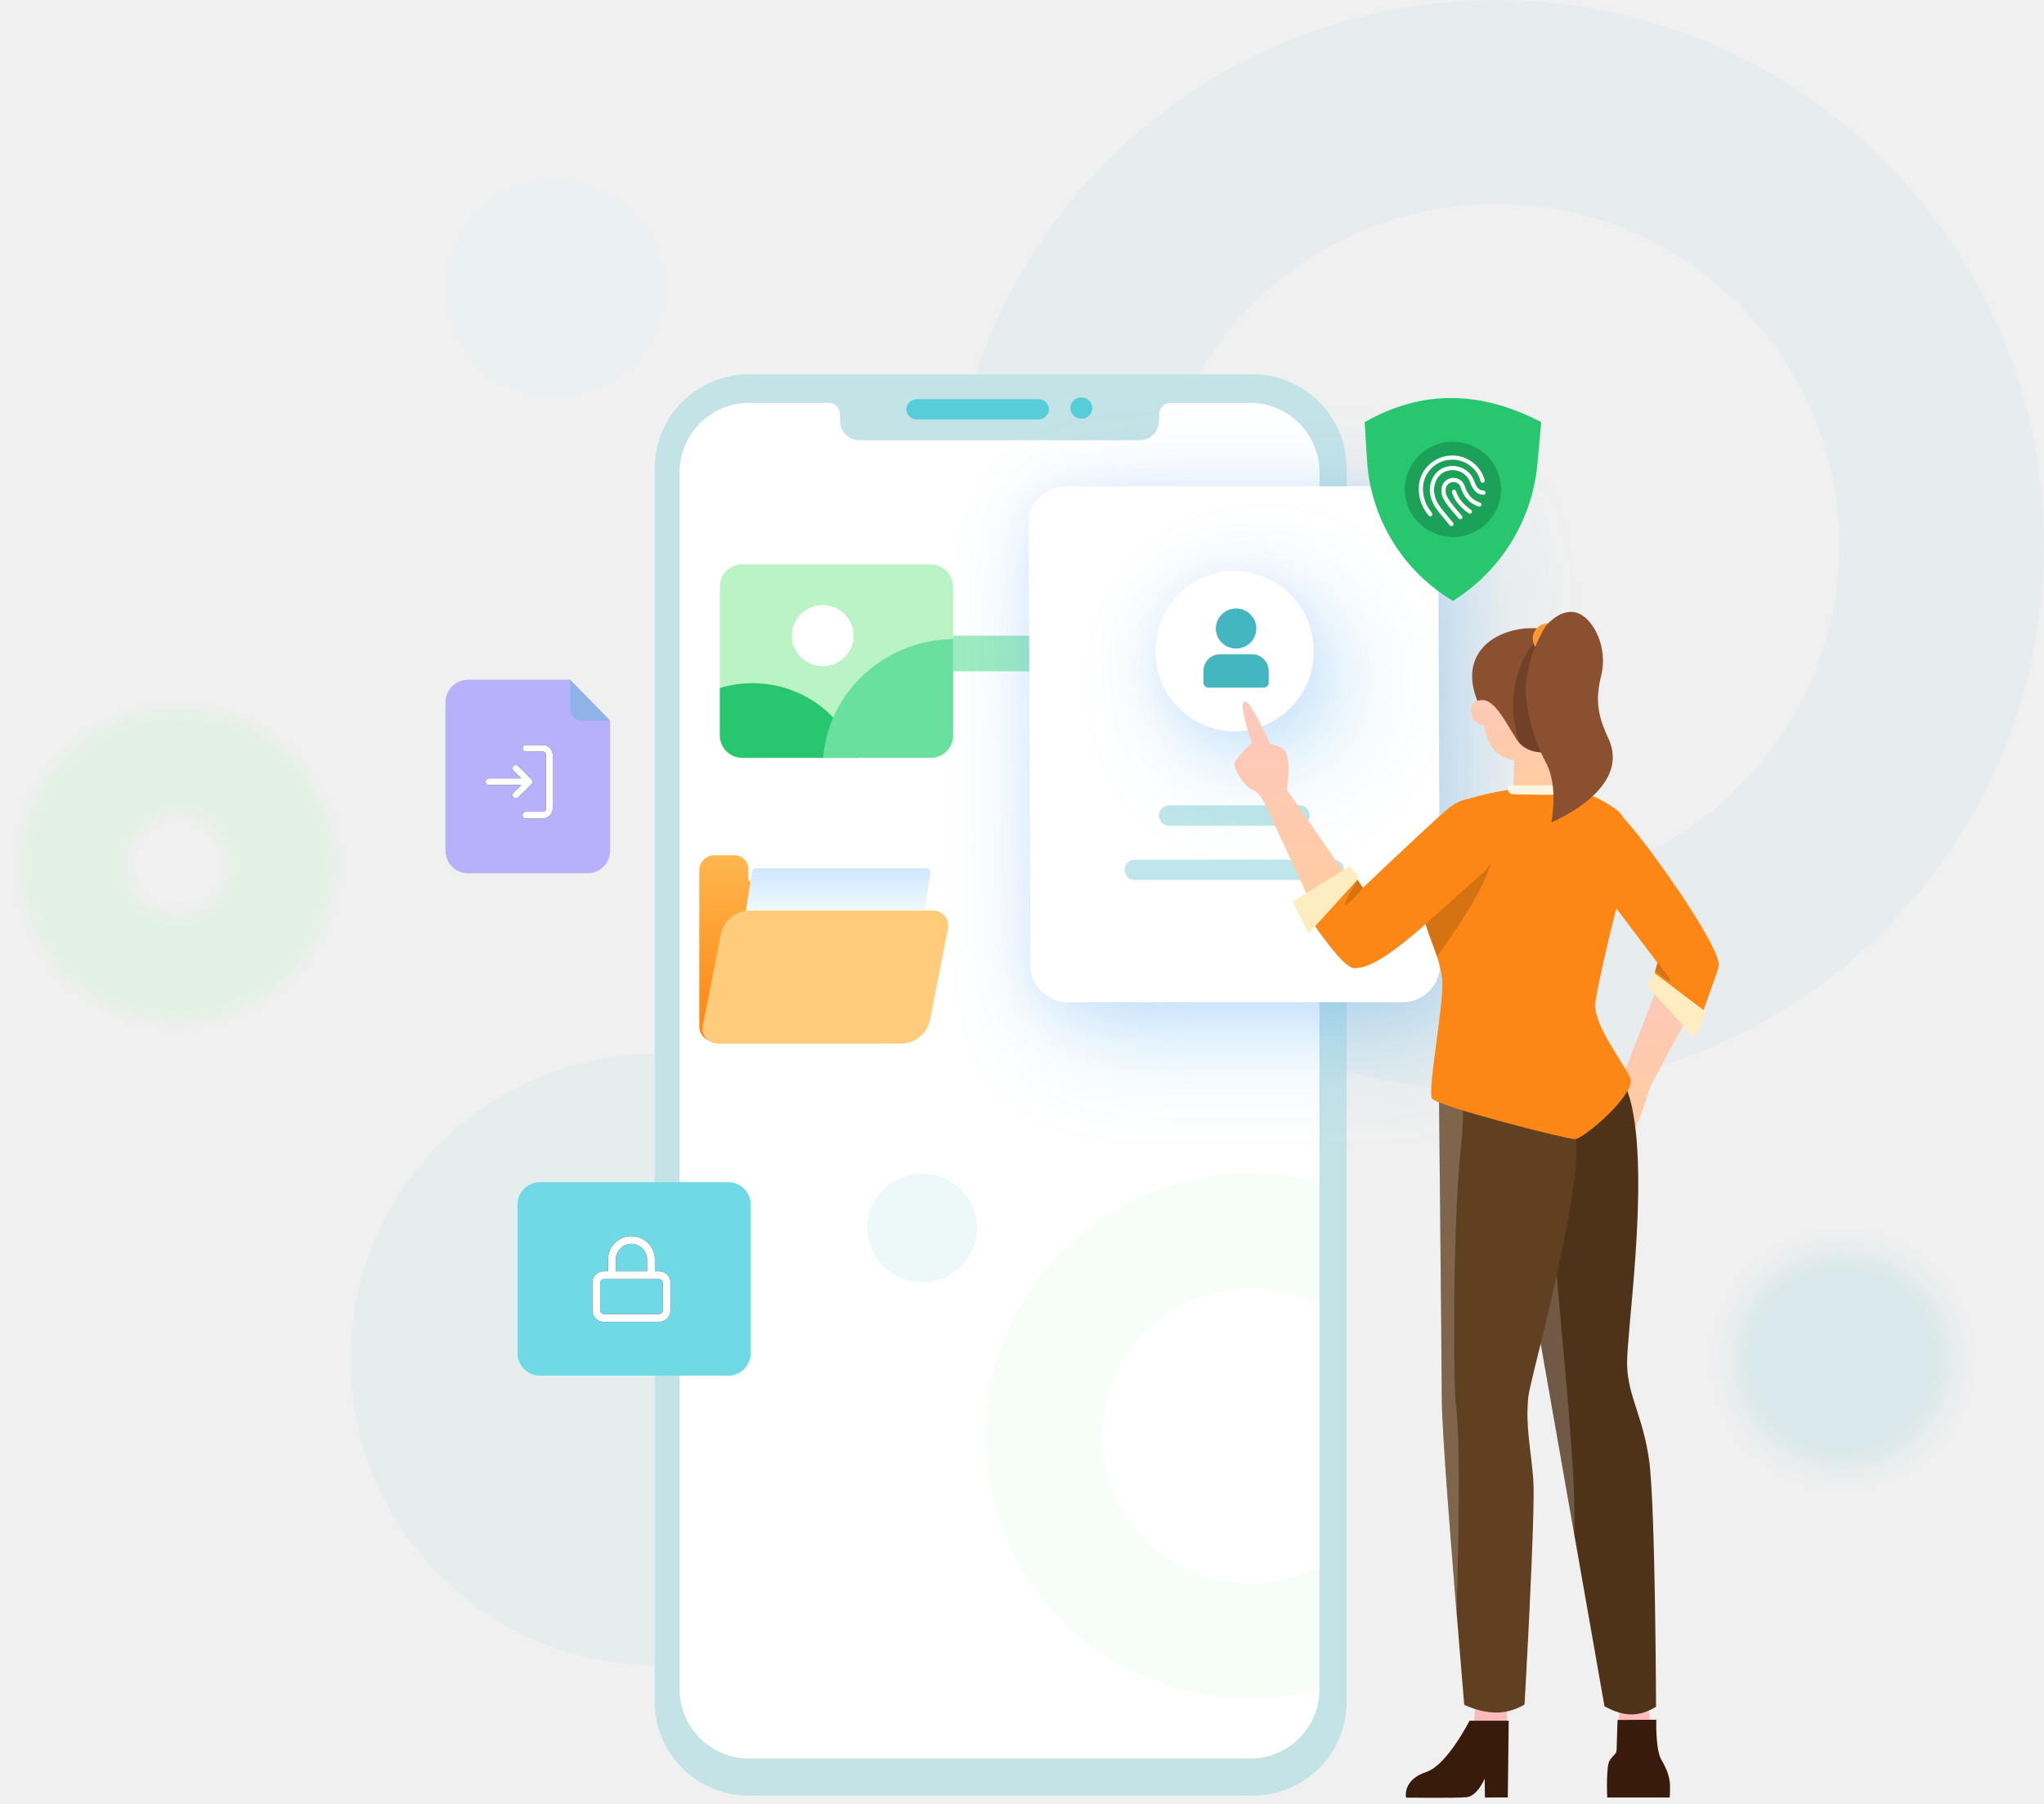
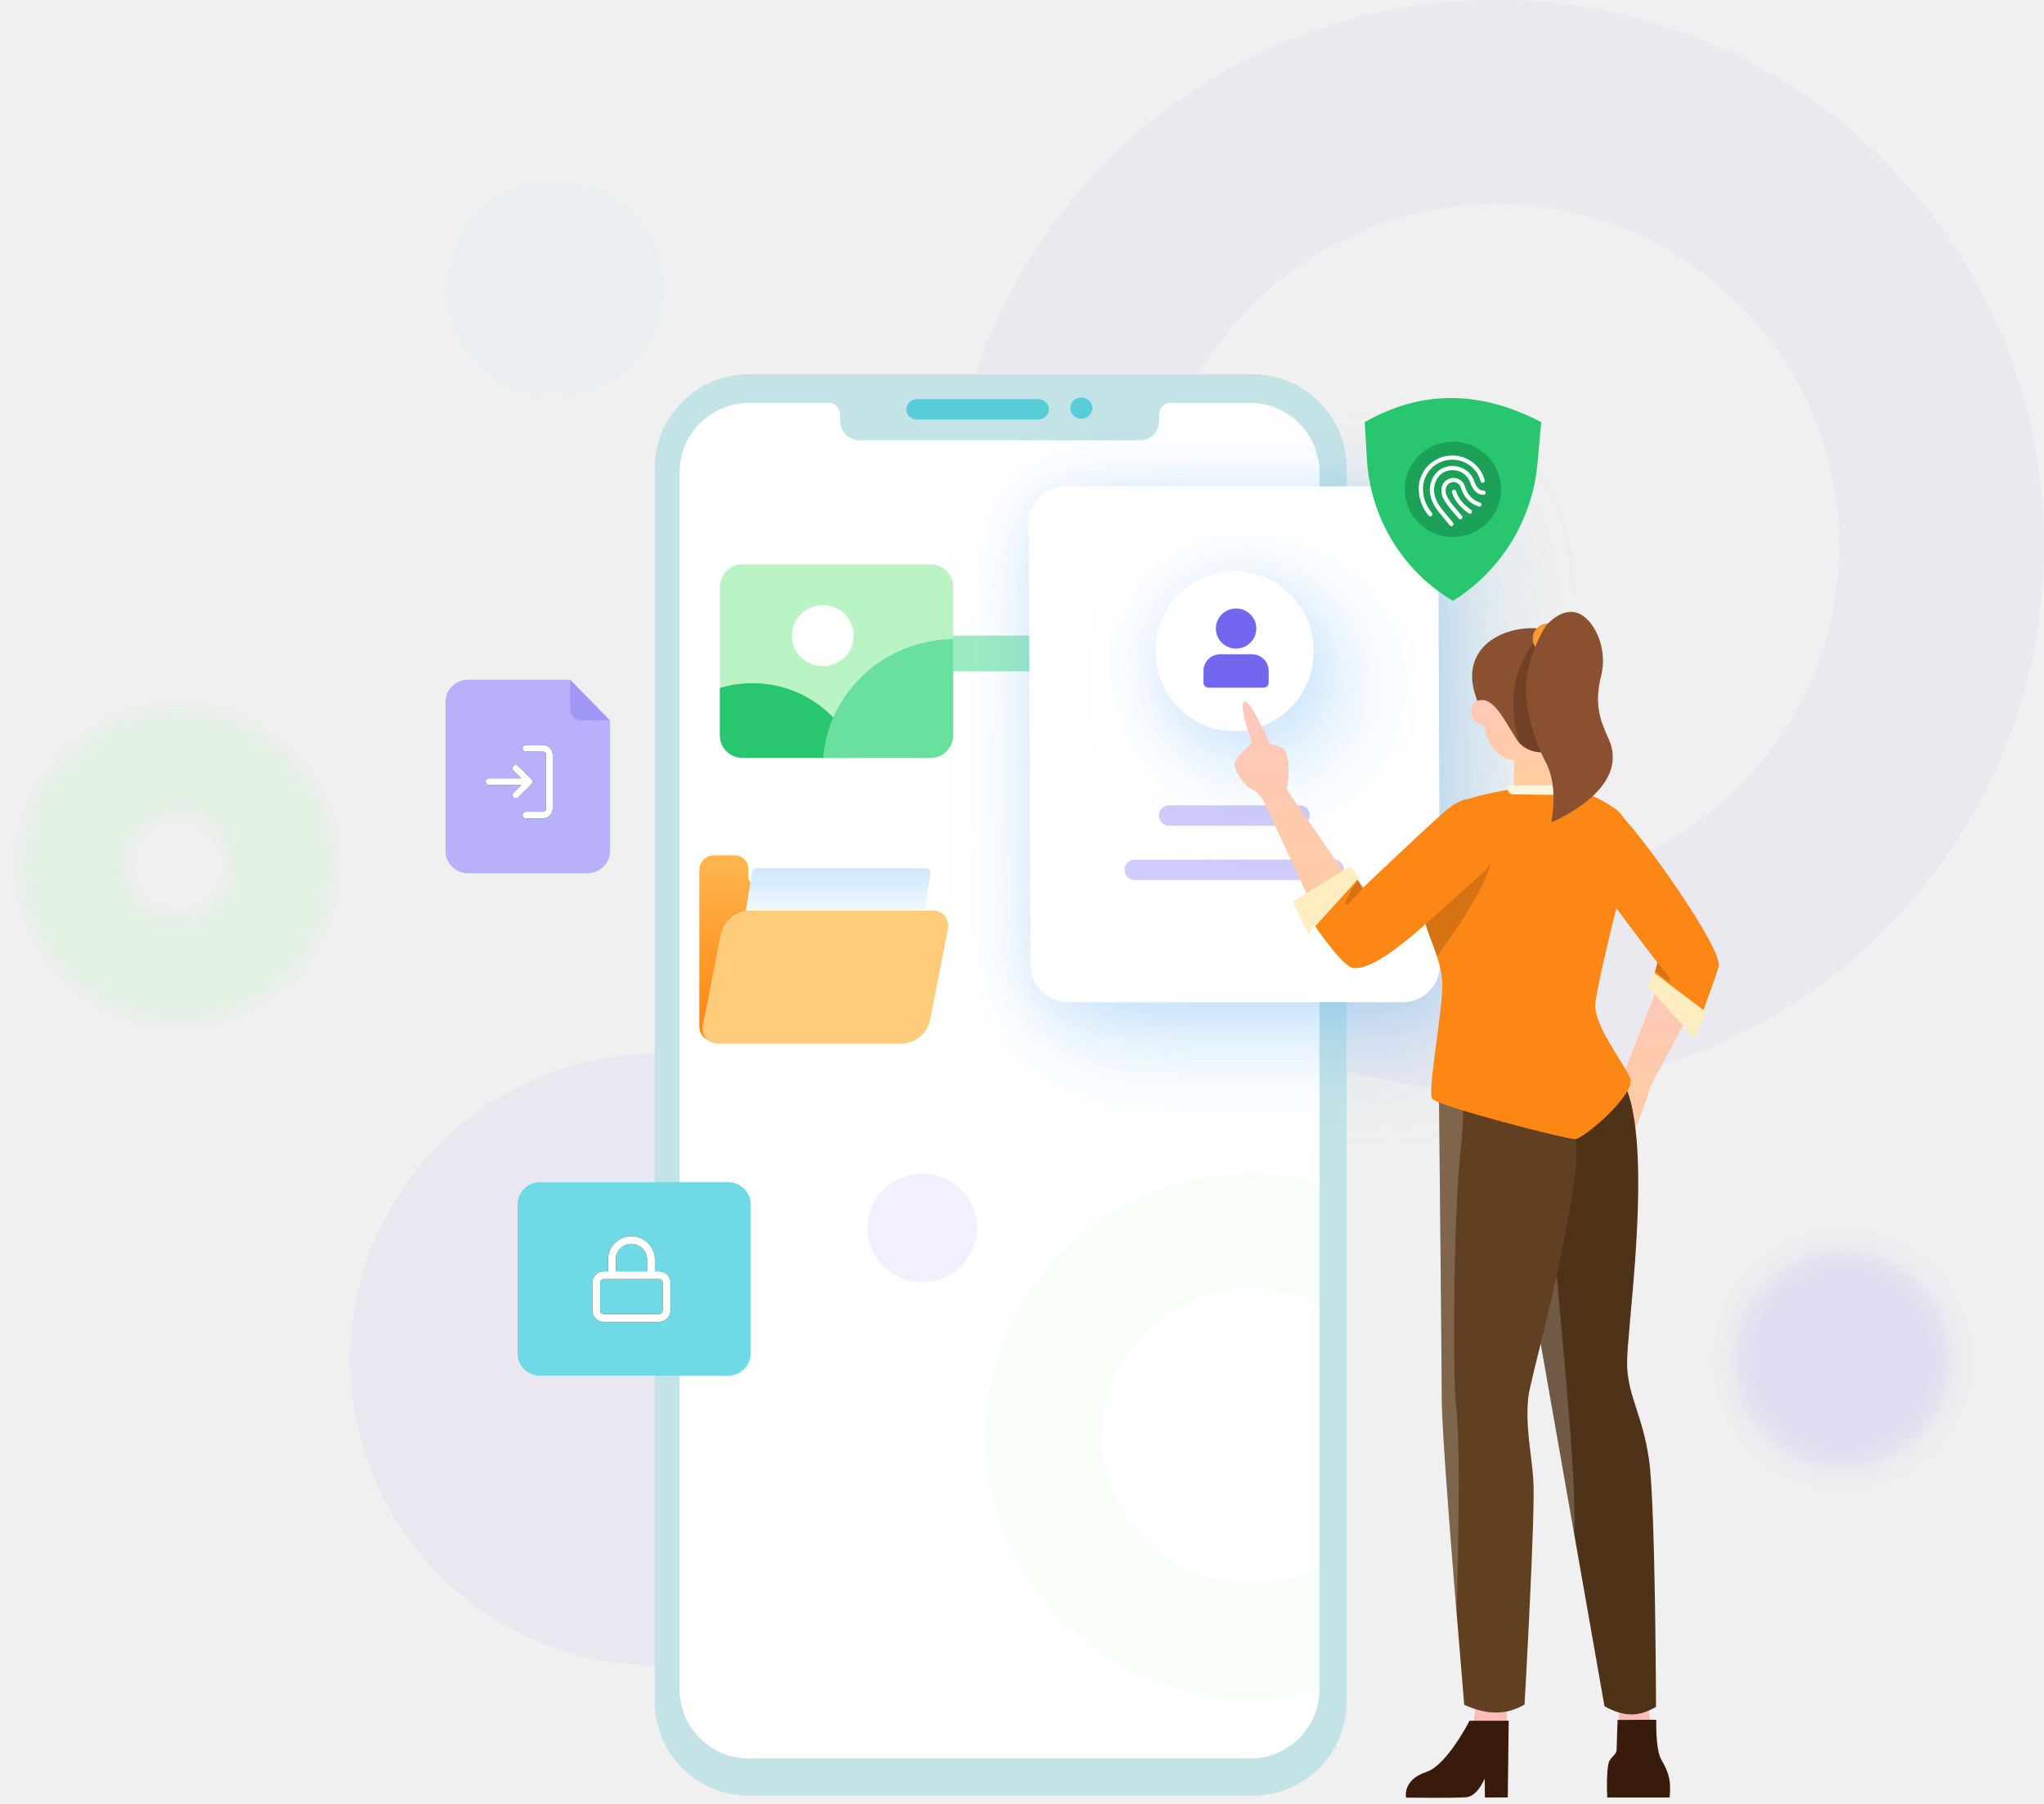
<svg xmlns="http://www.w3.org/2000/svg" xmlns:xlink="http://www.w3.org/1999/xlink" width="546px" height="482px" viewBox="0 0 546 482" version="1.1">
  <defs>
    <filter x="-7.2%" y="-7.3%" width="114.5%" height="114.5%" filterUnits="objectBoundingBox" id="filter-1">
      <feGaussianBlur stdDeviation="2" in="SourceGraphic" />
    </filter>
    <filter x="-15.4%" y="-15.5%" width="130.8%" height="131.0%" filterUnits="objectBoundingBox" id="filter-2">
      <feGaussianBlur stdDeviation="3" in="SourceGraphic" />
    </filter>
    <path d="M18.522,0 L39.813,0 C41.436,5.90080916e-16 42.764,1.29 42.811,2.912 L42.872,4.988 C42.953,7.767 45.229,9.977 48.008,9.977 L122.898,9.977 C125.677,9.977 127.953,7.767 128.034,4.988 L128.094,2.912 C128.142,1.29 129.47,7.42186714e-16 131.093,0 L152.384,0 C162.613,-1.87911363e-15 170.906,8.293 170.906,18.522 L170.906,343.682 C170.906,353.912 162.613,362.204 152.384,362.204 L18.522,362.204 C8.293,362.204 8.35816978e-15,353.912 0,343.682 L0,18.522 C-4.8054561e-15,8.293 8.293,-8.77902741e-15 18.522,0 Z" id="path-3" />
    <linearGradient x1="50%" y1="81.177%" x2="50%" y2="-34.513%" id="linearGradient-5">
      <stop stop-color="#FF8C19" offset="0%" />
      <stop stop-color="#FFC967" offset="100%" />
    </linearGradient>
    <linearGradient x1="62.11%" y1="31.381%" x2="62.11%" y2="-27.478%" id="linearGradient-6">
      <stop stop-color="#F8FDFF" offset="0%" />
      <stop stop-color="#AAD4FF" offset="100%" />
    </linearGradient>
    <path d="M19.69,3.569 L19.69,17.846 C19.69,19.362 18.527,20.522 17.005,20.522 L12.53,20.522 C11.993,20.522 11.635,20.165 11.635,19.63 C11.635,19.095 11.993,18.738 12.53,18.738 L17.005,18.738 C17.542,18.738 17.9,18.381 17.9,17.846 L17.9,3.569 C17.9,3.034 17.542,2.677 17.005,2.677 L12.53,2.677 C11.993,2.677 11.635,2.32 11.635,1.785 C11.635,1.249 11.993,0.892 12.53,0.892 L17.005,0.892 C18.527,0.892 19.69,2.052 19.69,3.569 Z M14.231,11.064 C14.32,10.886 14.32,10.618 14.231,10.35 C14.141,10.261 14.141,10.172 14.052,10.083 L10.472,6.514 C10.114,6.157 9.577,6.157 9.219,6.514 C8.861,6.871 8.861,7.406 9.219,7.763 L11.277,9.815 L2.685,9.815 C2.148,9.815 1.79,10.172 1.79,10.707 C1.79,11.243 2.148,11.6 2.685,11.6 L11.277,11.6 L9.219,13.652 C8.861,14.009 8.861,14.544 9.219,14.901 C9.398,15.079 9.666,15.169 9.845,15.169 C10.024,15.169 10.293,15.079 10.472,14.901 L14.052,11.332 C14.141,11.243 14.231,11.153 14.231,11.064 Z" id="path-7" />
    <path d="M19.839,10.41 L18.795,10.41 L18.795,7.287 C18.795,3.852 15.976,1.041 12.53,1.041 C9.084,1.041 6.265,3.852 6.265,7.287 L6.265,10.41 L5.221,10.41 C3.446,10.41 2.088,11.763 2.088,13.533 L2.088,20.82 C2.088,22.589 3.446,23.943 5.221,23.943 L19.839,23.943 C21.615,23.943 22.972,22.589 22.972,20.82 L22.972,13.533 C22.972,11.763 21.615,10.41 19.839,10.41 Z M8.353,7.287 C8.353,4.997 10.233,3.123 12.53,3.123 C14.827,3.123 16.707,4.997 16.707,7.287 L16.707,10.41 L8.353,10.41 L8.353,7.287 Z M20.884,20.82 C20.884,21.444 20.466,21.861 19.839,21.861 L5.221,21.861 C4.594,21.861 4.177,21.444 4.177,20.82 L4.177,13.533 C4.177,12.908 4.594,12.492 5.221,12.492 L19.839,12.492 C20.466,12.492 20.884,12.908 20.884,13.533 L20.884,20.82 Z" id="path-9" />
    <path d="M6,0 L56.3,0 C59.614,-1.4968968e-15 62.3,2.686 62.3,6 L62.3,45.698 C62.3,49.011 59.614,51.698 56.3,51.698 L6,51.698 C2.686,51.698 -4.82366169e-16,49.011 0,45.698 L0,6 C-1.29399067e-15,2.686 2.686,-2.79460044e-16 6,0 Z" id="path-11" />
    <path d="M10.04,1.03111251e-13 L99.431,1.03111251e-13 C104.938,1.03875937e-13 109.409,4.453 109.431,9.96 L109.901,127.821 C109.923,133.343 105.464,137.838 99.941,137.86 C99.928,137.86 99.914,137.86 99.901,137.86 L10.51,137.86 C5.003,137.86 0.532,133.407 0.51,127.9 L0.04,10.04 C0.018,4.517 4.477,0.022 10,7.94958278e-05 C10.013,2.6498662e-05 10.027,9.95609792e-14 10.04,1.03111251e-13 Z" id="path-13" />
    <filter x="-35.0%" y="-27.2%" width="184.5%" height="167.5%" filterUnits="objectBoundingBox" id="filter-14">
      <feOffset dx="8" dy="9" in="SourceAlpha" result="shadowOffsetOuter1" />
      <feGaussianBlur stdDeviation="14" in="shadowOffsetOuter1" result="shadowBlurOuter1" />
      <feColorMatrix values="0 0 0 0 0.076   0 0 0 0 0.583   0 0 0 0 0.879  0 0 0 0.229 0" type="matrix" in="shadowBlurOuter1" result="shadowMatrixOuter1" />
      <feOffset dx="0" dy="2" in="SourceAlpha" result="shadowOffsetOuter2" />
      <feGaussianBlur stdDeviation="7.5" in="shadowOffsetOuter2" result="shadowBlurOuter2" />
      <feColorMatrix values="0 0 0 0 0.504   0 0 0 0 0.7   0 0 0 0 1  0 0 0 0.234 0" type="matrix" in="shadowBlurOuter2" result="shadowMatrixOuter2" />
      <feMerge>
        <feMergeNode in="shadowMatrixOuter1" />
        <feMergeNode in="shadowMatrixOuter2" />
      </feMerge>
    </filter>
    <ellipse id="path-15" cx="21.141" cy="21.394" rx="21.141" ry="21.394" />
    <filter x="-91.1%" y="-87.6%" width="320.0%" height="317.4%" filterUnits="objectBoundingBox" id="filter-16">
      <feOffset dx="8" dy="9" in="SourceAlpha" result="shadowOffsetOuter1" />
      <feGaussianBlur stdDeviation="14" in="shadowOffsetOuter1" result="shadowBlurOuter1" />
      <feColorMatrix values="0 0 0 0 0.076   0 0 0 0 0.583   0 0 0 0 0.879  0 0 0 0.229 0" type="matrix" in="shadowBlurOuter1" result="shadowMatrixOuter1" />
      <feOffset dx="0" dy="2" in="SourceAlpha" result="shadowOffsetOuter2" />
      <feGaussianBlur stdDeviation="7.5" in="shadowOffsetOuter2" result="shadowBlurOuter2" />
      <feColorMatrix values="0 0 0 0 0.504   0 0 0 0 0.7   0 0 0 0 1  0 0 0 0.234 0" type="matrix" in="shadowBlurOuter2" result="shadowMatrixOuter2" />
      <feMerge>
        <feMergeNode in="shadowMatrixOuter1" />
        <feMergeNode in="shadowMatrixOuter2" />
      </feMerge>
    </filter>
    <linearGradient x1="47.237%" y1="-28.186%" x2="50%" y2="91.05%" id="linearGradient-17">
      <stop stop-color="#FDC6C6" offset="0%" />
      <stop stop-color="#FFCCA1" offset="100%" />
    </linearGradient>
    <linearGradient x1="45.73%" y1="-28.186%" x2="50%" y2="91.05%" id="linearGradient-18">
      <stop stop-color="#FDC6C6" offset="0%" />
      <stop stop-color="#FAB2B2" offset="100%" />
    </linearGradient>
    <linearGradient x1="44.539%" y1="-28.186%" x2="50%" y2="91.05%" id="linearGradient-19">
      <stop stop-color="#FDC6C6" offset="0%" />
      <stop stop-color="#FAB2B2" offset="100%" />
    </linearGradient>
    <linearGradient x1="44.055%" y1="-28.186%" x2="50%" y2="91.05%" id="linearGradient-20">
      <stop stop-color="#FDC6C6" offset="0%" />
      <stop stop-color="#FFCCA1" offset="100%" />
    </linearGradient>
    <linearGradient x1="47.831%" y1="-28.186%" x2="50%" y2="91.05%" id="linearGradient-21">
      <stop stop-color="#FDC6C6" offset="0%" />
      <stop stop-color="#FFCCA1" offset="100%" />
    </linearGradient>
  </defs>
  <g id="📝-Pages-New" stroke="none" stroke-width="1" fill="none" fill-rule="evenodd">
    <g id="Not-Authorized" transform="translate(-444, -309)">
      <g id="Illustration" transform="translate(450, 309)">
        <g id="Shape">
-           <path d="M393.598,0 C474.454,0 540,65.259 540,145.76 C540,226.261 474.454,291.52 393.598,291.52 C312.742,291.52 247.196,226.261 247.196,145.76 C247.196,65.259 312.742,0 393.598,0 Z M393.598,54.49 C342.969,54.49 301.926,95.353 301.926,145.76 C301.926,196.167 342.969,237.031 393.598,237.031 C444.227,237.031 485.27,196.167 485.27,145.76 C485.27,95.353 444.227,54.49 393.598,54.49 Z" id="Oval" fill="#44b6c0" fill-rule="nonzero" opacity="0.053" />
+           <path d="M393.598,0 C474.454,0 540,65.259 540,145.76 C540,226.261 474.454,291.52 393.598,291.52 C312.742,291.52 247.196,226.261 247.196,145.76 C247.196,65.259 312.742,0 393.598,0 Z M393.598,54.49 C342.969,54.49 301.926,95.353 301.926,145.76 C301.926,196.167 342.969,237.031 393.598,237.031 C444.227,237.031 485.27,196.167 485.27,145.76 C485.27,95.353 444.227,54.49 393.598,54.49 Z" id="Oval" fill="#7367F0" fill-rule="nonzero" opacity="0.053" />
          <path d="M41.503,189.806 C64.425,189.806 83.007,208.306 83.007,231.128 C83.007,253.949 64.425,272.449 41.503,272.449 C18.582,272.449 0,253.949 0,231.128 C0,208.306 18.582,189.806 41.503,189.806 Z M41.503,217.051 C33.695,217.051 27.365,223.353 27.365,231.128 C27.365,238.902 33.695,245.204 41.503,245.204 C49.312,245.204 55.642,238.902 55.642,231.128 C55.642,223.353 49.312,217.051 41.503,217.051 Z" id="Oval" fill="#8BF78F" fill-rule="nonzero" opacity="0.141" filter="url(#filter-1)" />
-           <ellipse id="Oval" fill-opacity="0.061" fill="#44b6c0" cx="169.662" cy="363.265" rx="82.095" ry="81.735" />
+           <ellipse id="Oval" fill-opacity="0.061" fill="#7367F0" cx="169.662" cy="363.265" rx="82.095" ry="81.735" />
          <ellipse id="Oval" fill="#CEF5FF" opacity="0.141" cx="142.297" cy="77.194" rx="29.189" ry="29.061" />
-           <ellipse id="Oval" fill-opacity="0.136" fill="#44b6c0" filter="url(#filter-2)" cx="486.182" cy="363.265" rx="29.189" ry="29.061" />
+           <ellipse id="Oval" fill-opacity="0.136" fill="#7367F0" filter="url(#filter-2)" cx="486.182" cy="363.265" rx="29.189" ry="29.061" />
        </g>
        <g id="File-Organizer" transform="translate(113, 100)">
          <g id="Phone3" transform="translate(55.88661, 0)">
            <path d="M25.137,0 L159.708,0 C173.591,-2.55022564e-15 184.845,11.254 184.845,25.137 L184.845,354.641 C184.845,368.523 173.591,379.778 159.708,379.778 L25.137,379.778 C11.254,379.778 2.9341734e-15,368.523 -2.60392312e-14,354.641 L-2.60392312e-14,25.137 C-3.4844809e-14,11.254 11.254,2.55022564e-15 25.137,0 Z" id="Rectangle" fill="#C4E3E7" />
            <g id="Group-48" transform="translate(6.66654, 7.653065)">
              <mask id="mask-4" fill="white">
                <use xlink:href="#path-3" />
              </mask>
              <use id="Rectangle" fill="#FFFFFF" xlink:href="#path-3" />
-               <ellipse id="Oval" fill="#44b6c0" opacity="0.099" mask="url(#mask-4)" cx="64.795" cy="220.451" rx="14.659" ry="14.512" />
+               <ellipse id="Oval" fill="#7367F0" opacity="0.099" mask="url(#mask-4)" cx="64.795" cy="220.451" rx="14.659" ry="14.512" />
              <path d="M152.519,205.94 C191.606,205.94 223.293,237.309 223.293,276.004 C223.293,314.699 191.606,346.068 152.519,346.068 C113.431,346.068 81.744,314.699 81.744,276.004 C81.744,237.309 113.431,205.94 152.519,205.94 Z M152.519,236.55 C130.508,236.55 112.665,254.214 112.665,276.004 C112.665,297.793 130.508,315.457 152.519,315.457 C174.529,315.457 192.372,297.793 192.372,276.004 C192.372,254.214 174.529,236.55 152.519,236.55 Z" id="Oval" fill="#C8F5D0" opacity="0.141" mask="url(#mask-4)" />
              <path d="M25.58,62.184 L146.612,62.184 C149.242,62.184 151.373,64.316 151.373,66.946 C151.373,69.575 149.242,71.707 146.612,71.707 L25.58,71.707 C22.951,71.707 20.819,69.575 20.819,66.946 C20.819,64.316 22.951,62.184 25.58,62.184 Z" id="Rectangle" fill-opacity="0.642" fill="#68DE9E" mask="url(#mask-4)" />
            </g>
            <path d="M102.442,6.649 C104.023,6.649 105.305,7.867 105.305,9.37 C105.305,10.839 104.079,12.036 102.547,12.089 L102.442,12.091 L70.068,12.091 C68.487,12.091 67.205,10.872 67.205,9.37 C67.205,7.9 68.43,6.703 69.963,6.651 L70.068,6.649 L102.442,6.649 Z" id="Path" fill="#56CDD9" fill-rule="nonzero" />
            <path d="M114.044,6.195 C115.625,6.195 116.907,7.464 116.907,9.03 C116.907,10.56 115.682,11.807 114.149,11.862 L114.044,11.864 L113.894,11.864 C112.313,11.864 111.031,10.595 111.031,9.03 C111.031,7.499 112.256,6.252 113.789,6.197 L113.894,6.195 L114.044,6.195 Z" id="Path" fill="#56CDD9" fill-rule="nonzero" />
          </g>
          <g id="Group-37" transform="translate(67.79688, 127.8836)">
            <path d="M4,0.64 L9.445,0.64 C11.462,0.64 13.097,2.275 13.097,4.292 L13.097,6.725 C13.097,7.398 13.643,7.944 14.316,7.944 L55.484,7.944 C57.693,7.944 59.484,9.735 59.484,11.944 L59.484,46.403 C59.484,48.613 57.693,50.403 55.484,50.403 L4,50.403 C1.791,50.403 6.42046992e-16,48.613 0,46.403 L0,4.64 C-2.705415e-16,2.431 1.791,0.64 4,0.64 Z" id="Rectangle" fill="url(#linearGradient-5)" />
            <path d="M15.3,4.096 L60.53,4.096 C61.203,4.096 61.749,4.642 61.749,5.315 C61.749,5.38 61.744,5.445 61.734,5.509 L54.944,47.65 C54.848,48.241 54.338,48.676 53.74,48.676 L8.51,48.676 C7.837,48.676 7.291,48.13 7.291,47.456 C7.291,47.391 7.296,47.326 7.307,47.262 L14.097,5.121 C14.192,4.53 14.702,4.096 15.3,4.096 Z" id="Rectangle" fill="url(#linearGradient-6)" />
            <path d="M66.445,20.188 L61.669,44.507 C60.932,48.259 57.642,50.965 53.819,50.965 L4.862,50.965 C2.653,50.965 0.862,49.174 0.862,46.965 C0.862,46.706 0.887,46.448 0.937,46.194 L5.713,21.875 C6.45,18.123 9.739,15.417 13.563,15.417 L62.52,15.417 C64.729,15.417 66.52,17.208 66.52,19.417 C66.52,19.676 66.495,19.934 66.445,20.188 Z" id="Rectangle" fill="#FFCC7B" />
          </g>
          <g id="Group-28" transform="translate(0, 81.62785)">
            <path d="M6,0 L33.316,0 L33.316,0 L43.976,10.884 L43.976,45.698 C43.976,49.011 41.29,51.698 37.976,51.698 L6,51.698 C2.686,51.698 4.05812251e-16,49.011 0,45.698 L0,6 C-4.05812251e-16,2.686 2.686,6.08718376e-16 6,0 Z" id="Rectangle" fill="#B7B1FB" />
            <g id="Icon" transform="translate(8.950131, 16.52257)">
              <mask id="mask-8" fill="white">
                <use xlink:href="#path-7" />
              </mask>
              <use id="Mask" fill="#000000" fill-rule="nonzero" xlink:href="#path-7" />
              <g id="Group" mask="url(#mask-8)" fill="#FFFFFF">
                <g id="Icon-Color">
                  <rect id="🎨-Icon-Color" x="0" y="0" width="21.48" height="21.415" />
                </g>
              </g>
            </g>
-             <path d="M43.976,10.884 L36.316,10.884 C34.659,10.884 33.316,9.541 33.316,7.884 L33.316,0 L33.316,0 L43.976,10.884 Z" id="Path" fill="#44b6c0" fill-rule="nonzero" opacity="0.34" />
+             <path d="M43.976,10.884 L36.316,10.884 C34.659,10.884 33.316,9.541 33.316,7.884 L33.316,0 L33.316,0 L43.976,10.884 Z" id="Path" fill="#7367F0" fill-rule="nonzero" opacity="0.34" />
          </g>
          <g id="Group" transform="translate(19.23965, 215.8603)">
            <path d="M6,0 L56.3,0 C59.614,-4.44006117e-15 62.3,2.686 62.3,6 L62.3,45.698 C62.3,49.011 59.614,51.698 56.3,51.698 L6,51.698 C2.686,51.698 1.29399067e-15,49.011 0,45.698 L0,6 C4.82366169e-16,2.686 2.686,-2.79460044e-16 6,0 Z" id="Rectangle" fill="#6FD9E6" />
            <g transform="translate(17.90026, 13.38415)" id="Icon">
              <mask id="mask-10" fill="white">
                <use xlink:href="#path-9" />
              </mask>
              <use id="Mask" fill="#000000" fill-rule="nonzero" xlink:href="#path-9" />
              <g id="Group" mask="url(#mask-10)" fill="#FFFFFF">
                <g id="Icon-Color">
                  <rect id="🎨-Icon-Color" x="0" y="0" width="25.06" height="24.984" />
                </g>
              </g>
            </g>
          </g>
          <g id="Group-34" transform="translate(73.29392, 50.79066)">
            <mask id="mask-12" fill="white">
              <use xlink:href="#path-11" />
            </mask>
            <use id="Rectangle" fill="#BAF3C4" fill-rule="nonzero" xlink:href="#path-11" />
            <ellipse id="Oval" fill="#FFFFFF" mask="url(#mask-12)" cx="27.485" cy="19.046" rx="8.246" ry="8.163" />
            <ellipse id="Oval" fill="#28C76F" mask="url(#mask-12)" cx="8.704" cy="61.221" rx="29.776" ry="29.477" />
            <ellipse id="Oval" fill="#69E09E" mask="url(#mask-12)" cx="62.758" cy="54.419" rx="35.273" ry="34.465" />
          </g>
          <g id="Group-23" transform="translate(155.7496, 29.93021)">
            <g id="Rectangle">
              <use fill="black" fill-opacity="1" filter="url(#filter-14)" xlink:href="#path-13" />
              <use fill="#FFFFFF" fill-rule="evenodd" xlink:href="#path-13" />
            </g>
-             <path d="M37.536,85.256 L72.405,85.256 C73.908,85.256 75.126,86.474 75.126,87.977 C75.126,89.479 73.908,90.698 72.405,90.698 L37.536,90.698 C36.033,90.698 34.815,89.479 34.815,87.977 C34.815,86.474 36.033,85.256 37.536,85.256 Z" id="Rectangle" fill="#44b6c0" fill-rule="nonzero" opacity="0.34" />
-             <path d="M28.374,99.767 L81.567,99.767 C83.07,99.767 84.288,100.986 84.288,102.488 C84.288,103.991 83.07,105.209 81.567,105.209 L28.374,105.209 C26.871,105.209 25.653,103.991 25.653,102.488 C25.653,100.986 26.871,99.767 28.374,99.767 Z" id="Rectangle" fill="#44b6c0" fill-rule="nonzero" opacity="0.34" />
+             <path d="M37.536,85.256 L72.405,85.256 C73.908,85.256 75.126,86.474 75.126,87.977 C75.126,89.479 73.908,90.698 72.405,90.698 L37.536,90.698 C36.033,90.698 34.815,89.479 34.815,87.977 C34.815,86.474 36.033,85.256 37.536,85.256 Z" id="Rectangle" fill="#7367F0" fill-rule="nonzero" opacity="0.34" />
+             <path d="M28.374,99.767 L81.567,99.767 C83.07,99.767 84.288,100.986 84.288,102.488 C84.288,103.991 83.07,105.209 81.567,105.209 L28.374,105.209 C26.871,105.209 25.653,103.991 25.653,102.488 C25.653,100.986 26.871,99.767 28.374,99.767 Z" id="Rectangle" fill="#7367F0" fill-rule="nonzero" opacity="0.34" />
            <g id="Icon8" transform="translate(33.89844, 22.6744)">
              <g id="Oval">
                <use fill="black" fill-opacity="1" filter="url(#filter-16)" xlink:href="#path-15" />
                <use fill="#FFFFFF" fill-rule="evenodd" xlink:href="#path-15" />
              </g>
-               <g id="Group-70" transform="translate(12.82644, 9.976738)" fill="#44b6c0">
+               <g id="Group-70" transform="translate(12.82644, 9.976738)" fill="#7367F0">
                <path d="M12.964,12.223 C15.428,12.223 17.426,14.221 17.426,16.684 L17.426,19.834 C17.426,20.559 16.838,21.146 16.114,21.146 L1.312,21.146 C0.587,21.146 4.0466296e-12,20.559 4.04654088e-12,19.834 L4.04654088e-12,16.684 C4.04623913e-12,14.221 1.997,12.223 4.461,12.223 L12.964,12.223 Z M8.713,9.70779013e-13 C11.7,9.70779013e-13 14.121,2.397 14.121,5.354 C14.121,8.31 11.7,10.707 8.713,10.707 C5.726,10.707 3.305,8.31 3.305,5.354 C3.305,2.397 5.726,9.70779013e-13 8.713,9.70779013e-13 Z" id="Combined-Shape" />
              </g>
            </g>
          </g>
          <g id="Wom3.5" transform="translate(210.72, 63.48833)">
            <g id="RArm" transform="translate(91.27213, 52.02436)">
              <path d="M13.589,69.931 C13.589,69.931 3.859,80.464 4.535,81.413 C5.212,82.368 10.254,79.818 10.254,79.818 C10.254,79.818 4.347,90.666 5.712,91.408 C7.075,92.15 13.762,90.174 15.729,87.9 C17.696,85.627 20.351,74.517 20.351,74.517 L34.469,44.885 L22.989,41.583 L13.589,69.931 Z" id="Path" fill="url(#linearGradient-17)" transform="translate(19.48525, 66.57517) rotate(2.866471) translate(-19.48525, -66.57517) " />
              <path d="M2.966,16.229 C7.269,22.847 21.752,41.708 21.752,41.708 C21.752,41.708 21.4,42.962 20.697,45.471 L34.006,54.504 C36.527,47.61 37.897,43.678 38.116,42.708 C39.198,37.909 17.331,7.285 12.435,2.86 C4.726,-4.108 -3.609,6.115 2.966,16.229 Z" id="Path" fill="#FD8715" />
              <path d="M25.214,46.715 C25.379,46.395 24.232,44.704 21.773,41.64 L21.148,43.875 C23.693,46.088 25.048,47.034 25.214,46.715 Z" id="Path" fill-opacity="0.16" fill="#000000" />
              <polygon id="Path-70" fill="#FFEDC2" points="20.614 44.208 34.754 54.898 31.603 61.811 19.24 48.198" />
            </g>
            <g id="RLeg" transform="translate(67.4886, 111.1149)">
              <polygon id="Path" fill="url(#linearGradient-18)" points="35.472 179.674 34.686 192.922 44.754 193.181 42.862 179.674" />
              <path d="M35.718,184.893 C35.718,184.893 36,192.871 34.331,195.656 C32.652,198.442 32.143,200.601 32.069,202.267 C31.989,204.052 32.16,205.67 32.16,205.67 L48.824,205.67 C48.824,205.67 49.241,197.277 48.137,195.694 C47.034,194.111 46.31,194.084 46.31,192.685 C46.301,191.287 46.062,184.946 46.062,184.946 L35.718,184.893 Z" id="Path" fill="#391B0B" transform="translate(40.47459, 195.2817) scale(-1, 1) translate(-40.47459, -195.2817) " />
              <path d="M0,2.811 L26.118,-1.03111251e-13 L26.502,0.353 C28.363,2.109 36.453,10.263 38.777,21.409 C43.166,42.451 37.293,81.314 37.422,89.836 C37.546,98.358 41.614,103.5 43.305,115.549 C44.995,127.599 45.155,181.449 45.155,181.449 C40.673,184.078 36.729,184.266 31.385,181.291 L0,2.811 Z" id="Path" fill="#4E3319" />
              <path d="M23.33,135.481 L6.9980434e-14,2.811 L14.522,1.248 C15.169,47.337 24.199,109.638 23.33,135.481 Z" id="Path" fill-opacity="0.192" fill="#FFFFFF" />
            </g>
            <g id="LLeg" transform="translate(45.20709, 114.7656)">
              <path d="M27.631,174.631 L19.046,174.768 C19.422,180.65 18.51,184.587 16.309,186.579 L16.128,186.736 C12.143,190.043 27.519,188.849 27.519,188.849 L27.631,174.631 Z" id="Path" fill="url(#linearGradient-19)" />
              <path d="M0.602,181.508 L0.849,202.012 L6.962,202.017 L7.015,196.964 C7.015,196.964 8.944,201.675 11.891,201.947 C14.847,202.219 28.018,202.052 28.018,202.052 C28.018,202.052 29.113,197.322 22.556,195.174 C17.103,193.389 11.073,181.508 11.073,181.508 L0.602,181.508 Z" id="Path" fill="#391B0B" transform="translate(14.34422, 191.8053) scale(-1, 1) translate(-14.34422, -191.8053) " />
              <path d="M9.326,0.984 L38.654,0 L38.873,0.402 C40.296,3.074 48.094,18.718 45.686,36.501 C42.306,61.461 33.715,90.723 33.294,95.193 C32.544,103.163 34.044,108.933 34.659,117.165 C35.274,125.397 32.314,177.168 32.314,177.168 C27.962,179.76 22.783,180.268 16.199,177.246 C12.237,130.366 10.241,103.216 10.212,95.796 C10.168,84.668 9.326,0.984 9.326,0.984 Z" id="Path" fill="#604021" />
              <path d="M15.361,27.982 L15.166,29.831 C13.212,49.332 13.226,90.745 13.983,97.132 L14.087,97.955 C14.927,105.162 14.954,123.459 14.169,152.847 L13.147,140.166 C11.211,115.764 10.232,100.975 10.212,95.796 L10.176,90.437 C10.008,68.768 9.326,0.984 9.326,0.984 L15.511,0.777 C16.172,11.477 16.122,20.545 15.361,27.982 Z" id="Path" fill-opacity="0.192" fill="#FFFFFF" />
            </g>
            <g id="Head" transform="translate(63.09571, 3.054825)">
              <path d="M2.621,20.265 C-0.988,20.656 -0.732,26.936 3.661,27.264 C4.558,33.319 7.761,36.203 11.664,36.537 L11.448,45.695 L28.716,45.685 C28.716,45.685 23.853,39.215 24.095,30.359 C24.338,21.502 23.933,13.182 23.933,13.182 L1.567,13.579 L2.621,20.265 Z" id="Path" fill="url(#linearGradient-20)" />
              <path d="M29.105,20.735 C24.902,19.09 21.797,26.174 18.581,31.098 C15.365,36.022 7.033,35.186 5.885,31.098 C1.538,22.146 -2.209,9.976 2.864,8.977 C3.578,-3.962 37.786,-0.907 29.105,20.735 Z" id="Path" fill="#8B5030" transform="translate(15.47015, 17.88746) scale(-1, 1) translate(-15.47015, -17.88746) " />
              <path d="M25.564,4.08 C27.029,5.312 27.964,6.948 28.076,8.977 C33.149,9.976 29.403,22.146 25.055,31.098 C23.987,34.899 16.707,35.889 13.106,32.049 C9.822,22.309 11.225,11.419 17.865,4.081 L17.865,4.081 Z" id="Combined-Shape" fill-opacity="0.199" fill="#000000" />
              <ellipse id="Oval" fill="#FB9934" cx="20.734" cy="4.081" rx="4.123" ry="4.081" />
            </g>
            <g id="Body" transform="translate(50.52598, 45.84286)">
              <path d="M44.73,4.681 C48.583,10.283 55.003,29.298 55.367,33.575 C55.778,38.51 50.434,46.37 50.346,53.513 C50.268,60.657 54.332,82.167 53.111,84.177 C51.899,86.186 17.166,95.082 14.9,95.035 C12.643,94.986 -1.603,82.878 0.184,78.694 C1.982,74.51 10.324,64.112 9.474,58.41 C8.634,52.71 3.755,31.668 1.333,24.507 C-1.08,17.345 -0.276,9.826 4.228,6.744 C6.456,5.22 12.402,0.888 22.991,0.907 C33.58,0.927 44.431,4.246 44.73,4.681 Z" id="Path" fill="#FD8715" transform="translate(27.69486, 47.97133) scale(-1, 1) translate(-27.69486, -47.97133) " />
              <path d="M22.616,0.498 C22.319,2.104 22.82,2.907 24.121,2.907 C26.072,2.907 39.156,3.334 40.928,2.572 C42.11,2.064 42.523,1.373 42.169,0.498 L22.616,0.498 Z" id="Path-68" fill="#FFF6E1" />
              <path d="M5.068,16.798 L5.187,16.738 C12.321,13.213 16.607,13.057 18.044,16.271 C19.9,20.426 15.085,30.411 3.597,46.224 C2.019,41.428 -0.25,36.855 0.022,33.575 C0.233,31.1 2.472,23.689 5.068,16.798 Z" id="Path" fill-opacity="0.16" fill="#000000" />
            </g>
            <g id="LArm" transform="translate(0, 23.91528)">
              <path d="M8.001,27.046 C8.001,27.046 6.716,24.284 4.695,23.537 C2.676,22.789 -0.414,17.839 0.064,16.402 C0.541,14.965 4.72,10.978 4.72,10.978 C4.72,10.978 1.026,1.163 2.662,0.055 C4.108,-0.924 9.579,11.439 9.579,11.439 C9.579,11.439 12.795,11.919 13.537,13.183 C15.408,16.37 13.994,23.537 13.994,23.537 L32.982,51.005 L24.27,62.064 L8.001,27.046 Z" id="Path" fill="url(#linearGradient-21)" />
              <path d="M56.473,29.176 C50.051,34.824 34.344,49.807 34.344,49.807 C34.344,49.807 33.566,48.627 32.01,46.267 L20.263,58.175 C26.171,66.85 30.086,71.217 32.01,71.278 C39.528,71.514 53,57.462 65.664,46.489 C77.02,36.65 68.444,18.648 56.473,29.176 Z" id="Path" fill="#FD8715" />
              <path d="M34.391,49.825 C31.453,53.188 29.863,54.686 29.621,54.32 C29.378,53.953 30.486,51.725 32.944,47.637 L34.391,49.825 Z" id="Path" fill-opacity="0.16" fill="#000000" />
              <polygon id="Path-69" fill="#FFEDC2" points="33.416 47.069 19.792 62.064 15.595 53.507 30.824 44.046" />
            </g>
            <path d="M95.828,3.888 C95.828,3.888 91.97,-1.087 87.515,0.218 C83.06,1.523 79.031,9.524 80.944,17.044 C82.848,24.565 81.278,28.855 78.968,33.924 C72.764,47.559 94.244,56.216 94.244,56.216 C93.127,49.48 93.655,44.079 95.828,40.012 C99.185,33.729 101.092,25.671 101.092,20.741 C101.092,12.167 95.828,3.888 95.828,3.888 Z" id="Path" fill="#8B5030" transform="translate(89.46754, 28.10802) scale(-1, 1) translate(-89.46754, -28.10802) " />
          </g>
          <g id="Group-39" transform="translate(245.5346, 6.348833)">
            <path d="M0,6.445 C15.521,-2.409 31.255,-1.884 47.165,6.445 L46.161,17.509 C44.792,32.598 36.436,46.176 23.582,54.198 L23.582,54.198 L23.582,54.198 C10.171,46.232 1.573,32.144 0.62,16.575 L0,6.445 L0,6.445 Z" id="Rectangle" fill="#28C76F" />
            <ellipse id="Oval" fill="#1CA258" cx="23.582" cy="24.407" rx="12.863" ry="12.734" />
            <g id="Group-40" transform="translate(13.93501, 14.85627)" fill="#FFFFFF">
              <path d="M9.464,0.504 C13.555,0.504 17.096,3.234 18.124,7.083 C18.203,7.381 18.024,7.686 17.723,7.764 C17.423,7.843 17.115,7.666 17.035,7.368 C16.138,4.005 13.041,1.618 9.464,1.618 C5.139,1.618 1.635,5.076 1.635,9.34 C1.635,11.747 2.432,13.91 4.036,15.851 C4.233,16.089 4.198,16.44 3.957,16.635 C3.717,16.83 3.362,16.795 3.165,16.557 C1.398,14.419 0.509,12.007 0.509,9.34 C0.509,4.46 4.519,0.504 9.464,0.504 Z" id="Path" />
              <path d="M9.941,2.895 C13.305,2.905 16.045,5.51 16.155,8.798 L16.159,8.985 C16.165,10.823 16.685,11.833 17.683,12.163 C17.978,12.26 18.139,12.576 18.043,12.868 C17.947,13.16 17.629,13.318 17.334,13.221 C15.847,12.729 15.093,11.347 15.038,9.206 L15.035,8.981 C15.026,6.227 12.756,4.019 9.944,4.01 C7.413,4.002 5.261,6.315 4.965,8.905 C4.907,9.409 4.894,9.875 4.923,10.338 L4.954,10.741 C5.079,12.02 5.45,13.076 7.201,17.626 C7.312,17.915 7.167,18.236 6.877,18.344 C6.587,18.453 6.262,18.307 6.151,18.018 L5.216,15.568 C4.1,12.604 3.895,11.798 3.807,10.493 L3.801,10.401 C3.767,9.871 3.783,9.34 3.848,8.773 C4.204,5.661 6.786,2.885 9.941,2.895 Z" id="Path" transform="translate(10.92731, 10.63736) rotate(-19) translate(-10.92731, -10.63736) " />
              <path d="M10.542,5.948 C12.285,5.954 13.724,7.378 13.675,9.098 C13.603,11.576 14.412,13.409 16.106,14.66 C16.356,14.844 16.409,15.194 16.224,15.44 C16.04,15.687 15.688,15.737 15.438,15.553 C13.434,14.073 12.469,11.887 12.551,9.059 C12.582,7.978 11.662,7.067 10.546,7.064 C9.357,7.06 8.48,7.895 8.291,9.386 C8.195,10.143 8.447,11.307 9.009,12.904 L9.105,13.174 C9.185,13.395 9.27,13.623 9.364,13.867 L10.384,16.459 C10.494,16.747 10.348,17.068 10.058,17.176 C9.767,17.283 9.443,17.136 9.333,16.848 L8.515,14.778 L8.312,14.256 C8.217,14.006 8.129,13.773 8.047,13.545 L7.852,12.991 C7.302,11.375 7.058,10.167 7.176,9.24 C7.433,7.212 8.766,5.943 10.542,5.948 Z" id="Path" transform="translate(11.74056, 11.57967) rotate(-19) translate(-11.74056, -11.57967) " />
              <path d="M9.775,9.68 C10.073,9.59 10.387,9.755 10.478,10.049 C11.085,12.01 12.273,13.401 14.507,15.061 C14.756,15.246 14.806,15.595 14.619,15.841 C14.433,16.087 14.08,16.137 13.831,15.952 C11.424,14.163 10.091,12.603 9.402,10.376 C9.311,10.082 9.478,9.77 9.775,9.68 Z" id="Path" />
            </g>
          </g>
        </g>
      </g>
    </g>
  </g>
</svg>
